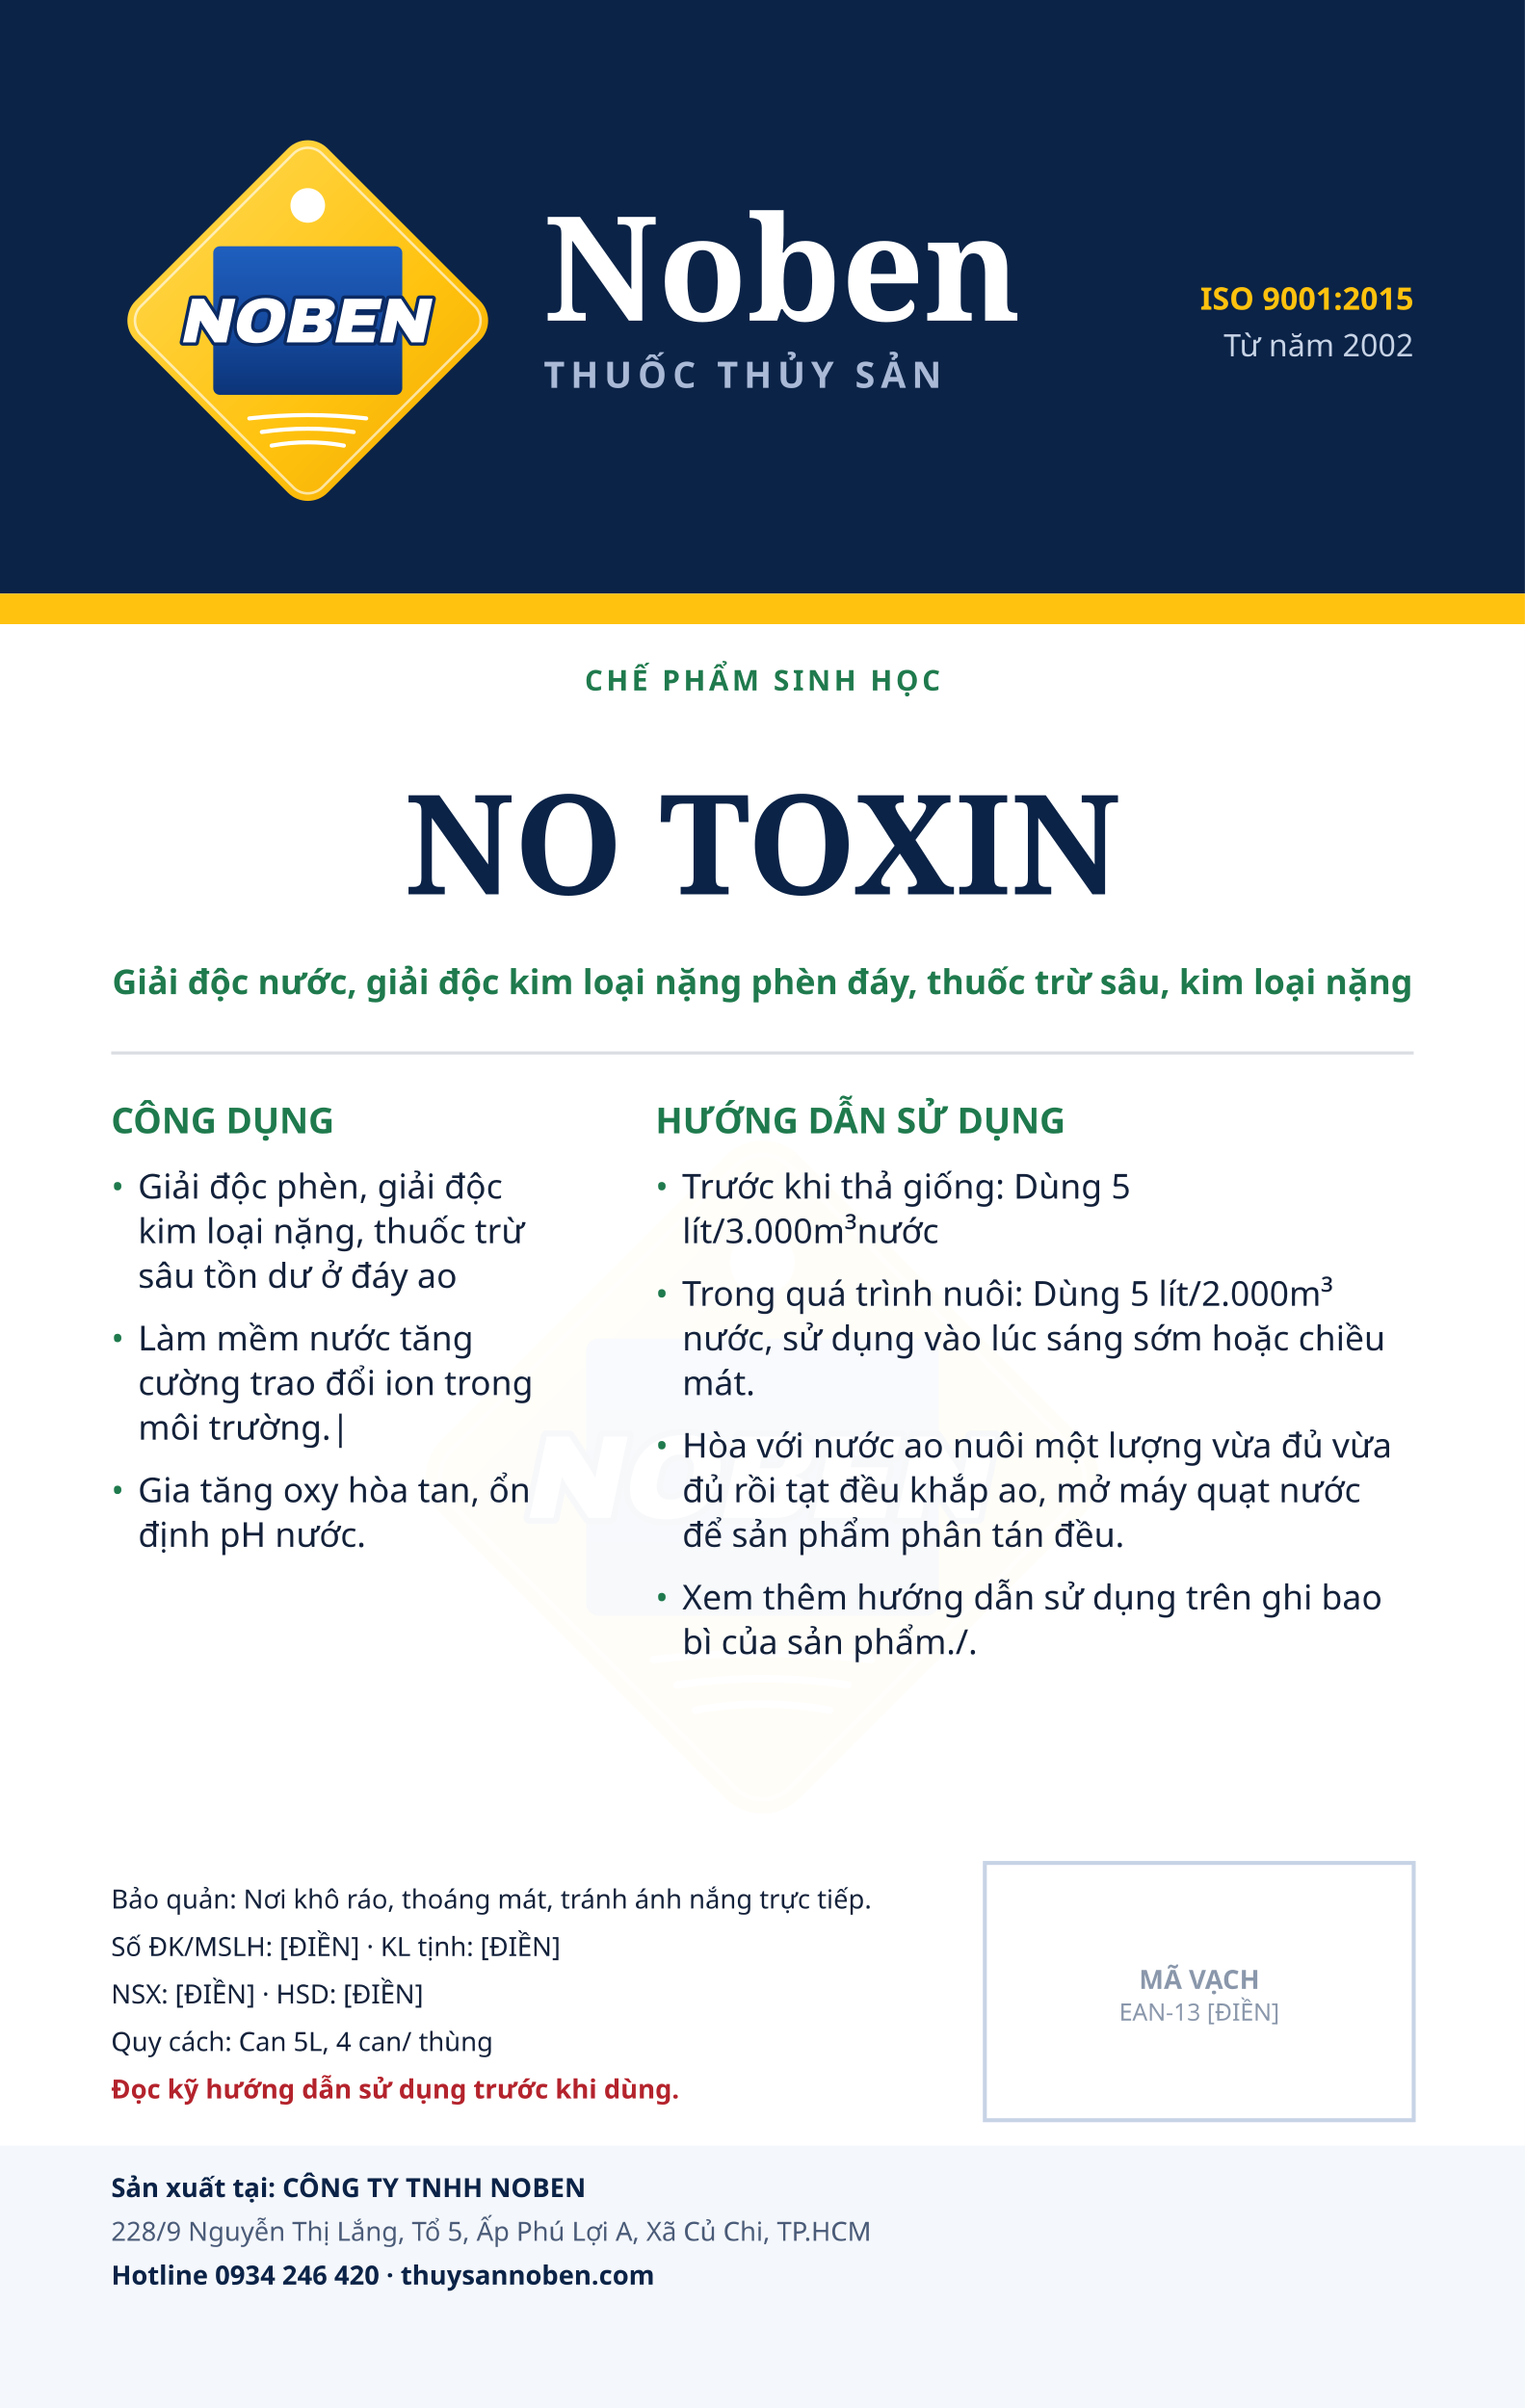
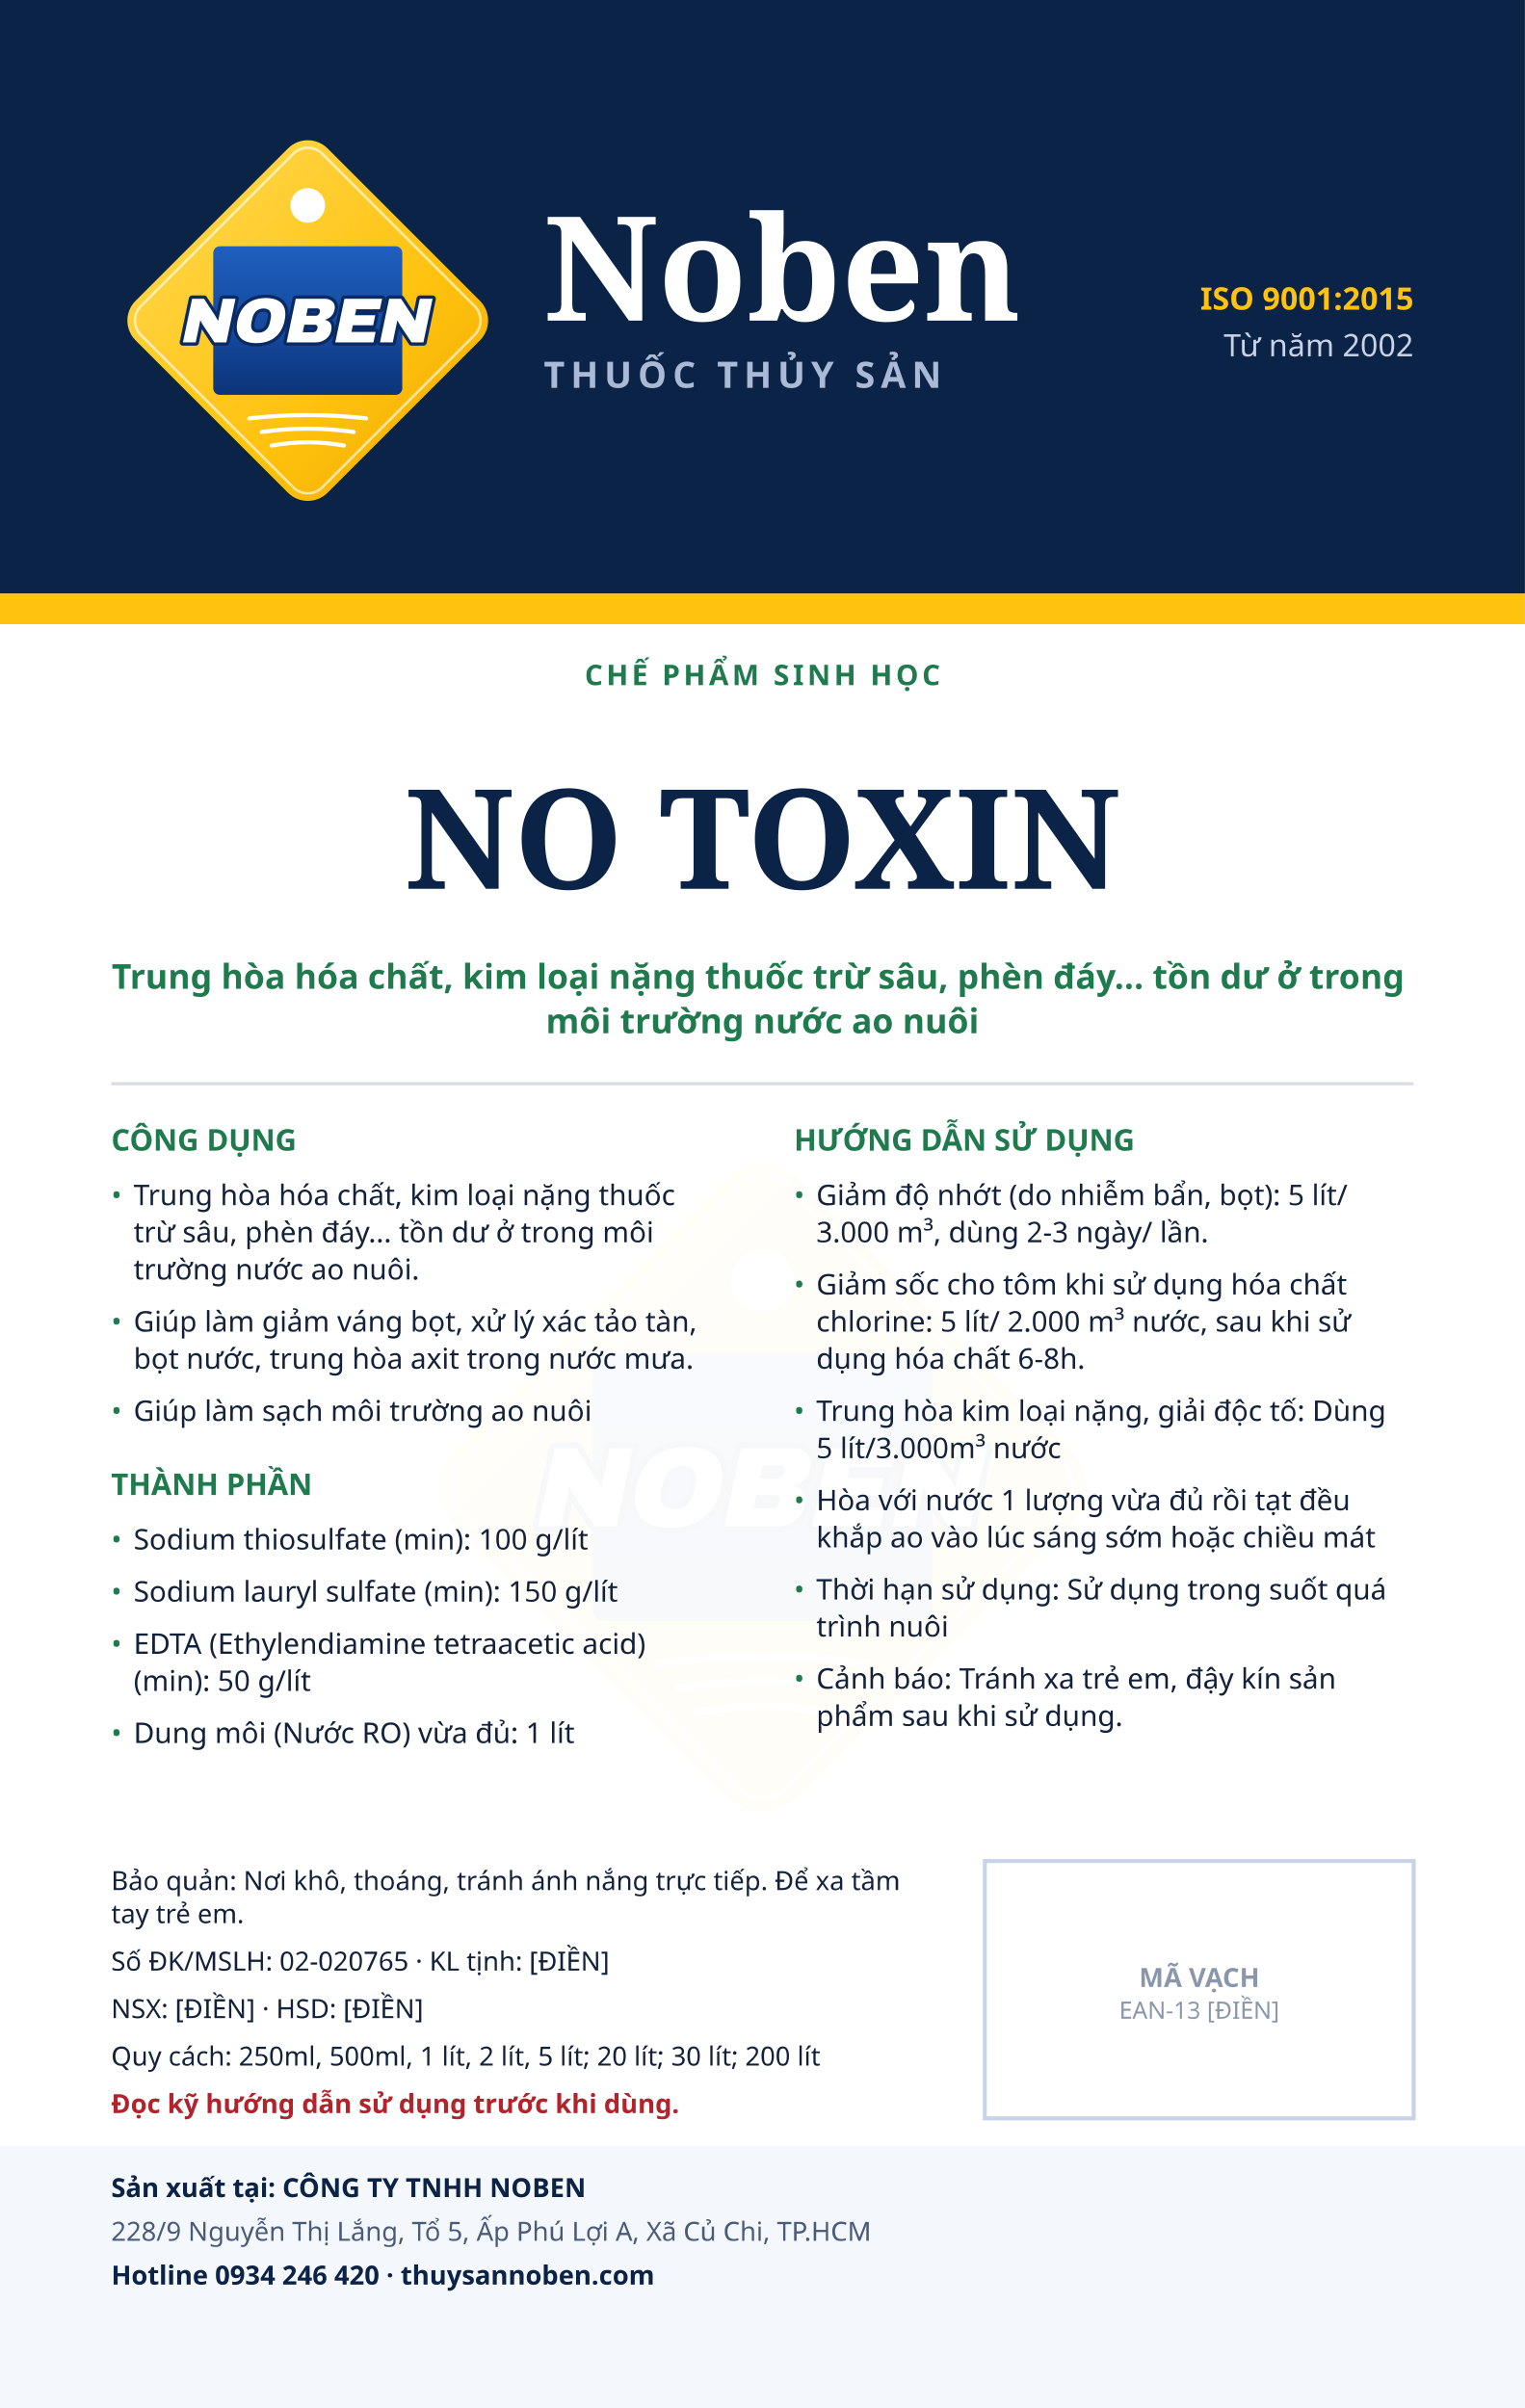
<svg xmlns="http://www.w3.org/2000/svg" xmlns:xlink="http://www.w3.org/1999/xlink" width="96mm" height="151.62mm" viewBox="-3 -3 96 151.62" data-trim="90 145.62" data-tran-le="3" data-an-toan="4">
  <defs>
    <clipPath id="nb-trang-giua">
      <rect x="0" y="36.29" width="90" height="95.81" />
    </clipPath>
  </defs>
  <g id="nen">
    <rect x="-3" y="-3" width="96" height="151.62" fill="#ffffff" />
    <rect x="-3" y="132.1" width="96" height="16.52" fill="#f4f7fb" />
    <g opacity="0.035" clip-path="url(#nb-trang-giua)">
-       <use href="#nb-mark-art" xlink:href="#nb-mark-art" transform="translate(21.92 66.93) scale(0.09015)" />
+       <use href="#nb-mark-art" xlink:href="#nb-mark-art" transform="translate(22.77 68.42) scale(0.08684)" />
    </g>
  </g>
  <g id="dai-thuong-hieu" data-khung="31.23 0 54.77 34.38">
    <rect x="-3" y="-3" width="96" height="37.38" fill="#0b2347" />
    <rect x="-3" y="34.38" width="96" height="1.92" fill="#ffc20e" />
    <text font-family="'Playfair Display ExtraBold', 'Playfair Display', serif" font-weight="800" font-size="9.14" fill="#ffffff" x="31.23" y="17.19">Noben</text>
    <text font-family="'Be Vietnam Pro SemiBold', 'Be Vietnam Pro', sans-serif" font-weight="600" font-size="2.29" fill="#a9b9d6" letter-spacing="0.37" x="31.23" y="21.42">THUỐC THỦY SẢN</text>
    <text font-family="'Be Vietnam Pro SemiBold', 'Be Vietnam Pro', sans-serif" font-weight="600" font-size="1.96" fill="#ffc20e" text-anchor="end" x="86" y="16.5">ISO 9001:2015</text>
    <text font-family="'Be Vietnam Pro', sans-serif" font-weight="400" font-size="1.96" fill="#c7d3e6" text-anchor="end" x="86" y="19.44">Từ năm 2002</text>
  </g>
  <g id="logo">
    <g transform="translate(4 4.81) scale(0.04834)">
      <g id="nb-mark-art">
        <defs>
          <linearGradient id="nb-g" x1="0" y1="0" x2="1" y2="1">
            <stop offset="0" stop-color="#ffdb57" />
            <stop offset=".618" stop-color="#ffc20e" />
            <stop offset="1" stop-color="#f2a900" />
          </linearGradient>
          <linearGradient id="nb-b" x1="0" y1="0" x2="0" y2="1">
            <stop offset="0" stop-color="#1f5fbf" />
            <stop offset=".618" stop-color="#14479a" />
            <stop offset="1" stop-color="#0c3478" />
          </linearGradient>
        </defs>
        <path d="M281.79 31.79 L480.21 230.21 A36.47 36.47 0 0 1 480.21 281.79 L281.79 480.21 A36.47 36.47 0 0 1 230.21 480.21 L31.79 281.79 A36.47 36.47 0 0 1 31.79 230.21 L230.21 31.79 A36.47 36.47 0 0 1 281.79 31.79 Z" fill="url(#nb-g)" />
        <path d="M274.83 38.76 L473.24 237.17 A26.62 26.62 0 0 1 473.24 274.83 L274.83 473.24 A26.62 26.62 0 0 1 237.17 473.24 L38.76 274.83 A26.62 26.62 0 0 1 38.76 237.17 L237.17 38.76 A26.62 26.62 0 0 1 274.83 38.76 Z" fill="none" stroke="#ffffff" stroke-opacity=".618" stroke-width="3.29" />
        <path d="M141.52 159.23 H370.48 A8.61 8.61 0 0 1 379.09 167.84 V344.16 A8.61 8.61 0 0 1 370.48 352.77 H141.52 A8.61 8.61 0 0 1 132.91 344.16 V167.84 A8.61 8.61 0 0 1 141.52 159.23 Z" fill="url(#nb-b)" />
        <circle cx="256" cy="106.02" r="22.54" fill="#ffffff" />
        <g transform="translate(93.46 284.39) scale(0.89704)">
          <g fill="none" stroke="#0a2a63" stroke-width="9.6" stroke-linejoin="round">
            <path transform="translate(-6.81 0)" d="M6.808 0.0 20.1 -63.296H37.396L52.312 -40.572Q52.947 -39.652 53.96 -37.904Q54.973 -36.156 56.022 -34.362Q57.071 -32.568 57.575 -31.464L58.074 -31.648Q58.523 -34.224 59.054 -36.754Q59.586 -39.284 59.856 -40.572L64.628 -63.296H83.12L69.828 0.0H52.624L35.765 -25.3Q34.587 -27.14 33.802 -28.658Q33.017 -30.176 32.295 -31.556L31.796 -31.372Q31.521 -29.624 31.154 -27.876Q30.787 -26.128 30.613 -25.3L25.3 0.0Z " />
            <path transform="translate(-7.2 0)" d="M113.676 1.104Q102.912 1.104 96.049 -2.576Q89.186 -6.256 86.674 -13.57Q84.162 -20.884 86.422 -31.648Q88.702 -42.504 94.276 -49.772Q99.85 -57.04 108.259 -60.72Q116.668 -64.4 127.432 -64.4Q138.288 -64.4 145.151 -60.72Q152.014 -57.04 154.536 -49.772Q157.058 -42.504 154.778 -31.648Q152.518 -20.884 146.934 -13.57Q141.35 -6.256 132.941 -2.576Q124.532 1.104 113.676 1.104ZM116.864 -14.076Q120.176 -14.076 122.928 -15.134Q125.68 -16.192 127.788 -18.124Q129.896 -20.056 131.294 -22.77Q132.692 -25.484 133.368 -28.704L134.604 -34.592Q135.281 -37.812 135.022 -40.526Q134.764 -43.24 133.468 -45.172Q132.172 -47.104 129.864 -48.162Q127.556 -49.22 124.244 -49.22Q120.932 -49.22 118.18 -48.162Q115.428 -47.104 113.366 -45.172Q111.304 -43.24 109.906 -40.526Q108.509 -37.812 107.832 -34.592L106.596 -28.704Q105.92 -25.484 106.178 -22.77Q106.436 -20.056 107.686 -18.124Q108.936 -16.192 111.244 -15.134Q113.552 -14.076 116.864 -14.076Z " />
            <path transform="translate(-7.59 0)" d="M158.08 0.0 171.372 -63.296H213.508Q218.292 -63.296 221.833 -61.318Q225.373 -59.34 227.031 -55.844Q228.689 -52.348 227.723 -47.748Q226.757 -43.148 224.667 -40.204Q222.577 -37.26 219.827 -35.558Q217.078 -33.856 214.052 -33.028L213.975 -32.66Q217.132 -31.924 219.469 -30.13Q221.807 -28.336 222.786 -25.116Q223.766 -21.896 222.704 -16.836Q221.641 -11.776 218.365 -8.004Q215.089 -4.232 210.504 -2.116Q205.92 0.0 200.768 0.0ZM181.503 -14.72H196.959Q199.075 -14.72 200.672 -16.192Q202.269 -17.664 202.888 -20.608Q203.177 -21.988 202.821 -23.138Q202.464 -24.288 201.542 -24.932Q200.619 -25.576 199.239 -25.576H183.783ZM186.526 -38.64H200.51Q201.982 -38.64 203.139 -39.33Q204.296 -40.02 205.165 -41.308Q206.033 -42.596 206.439 -44.528Q206.864 -46.552 205.783 -47.978Q204.703 -49.404 202.771 -49.404H188.787Z " />
            <path transform="translate(-7.8 0)" d="M228.932 0.0 242.224 -63.296H296.964L293.776 -48.116H259.368L257.533 -39.376H286.973L283.92 -24.84H254.48L252.452 -15.18H287.504L284.316 0.0Z " />
            <path transform="translate(-8 0)" d="M294.08 0.0 307.372 -63.296H324.668L339.584 -40.572Q340.219 -39.652 341.232 -37.904Q342.245 -36.156 343.294 -34.362Q344.343 -32.568 344.847 -31.464L345.346 -31.648Q345.795 -34.224 346.326 -36.754Q346.858 -39.284 347.128 -40.572L351.9 -63.296H370.392L357.1 0.0H339.896L323.037 -25.3Q321.859 -27.14 321.074 -28.658Q320.289 -30.176 319.567 -31.556L319.068 -31.372Q318.793 -29.624 318.426 -27.876Q318.059 -26.128 317.885 -25.3L312.572 0.0Z" />
          </g>
          <g fill="#ffffff">
            <path transform="translate(-6.81 0)" d="M6.808 0.0 20.1 -63.296H37.396L52.312 -40.572Q52.947 -39.652 53.96 -37.904Q54.973 -36.156 56.022 -34.362Q57.071 -32.568 57.575 -31.464L58.074 -31.648Q58.523 -34.224 59.054 -36.754Q59.586 -39.284 59.856 -40.572L64.628 -63.296H83.12L69.828 0.0H52.624L35.765 -25.3Q34.587 -27.14 33.802 -28.658Q33.017 -30.176 32.295 -31.556L31.796 -31.372Q31.521 -29.624 31.154 -27.876Q30.787 -26.128 30.613 -25.3L25.3 0.0Z " />
            <path transform="translate(-7.2 0)" d="M113.676 1.104Q102.912 1.104 96.049 -2.576Q89.186 -6.256 86.674 -13.57Q84.162 -20.884 86.422 -31.648Q88.702 -42.504 94.276 -49.772Q99.85 -57.04 108.259 -60.72Q116.668 -64.4 127.432 -64.4Q138.288 -64.4 145.151 -60.72Q152.014 -57.04 154.536 -49.772Q157.058 -42.504 154.778 -31.648Q152.518 -20.884 146.934 -13.57Q141.35 -6.256 132.941 -2.576Q124.532 1.104 113.676 1.104ZM116.864 -14.076Q120.176 -14.076 122.928 -15.134Q125.68 -16.192 127.788 -18.124Q129.896 -20.056 131.294 -22.77Q132.692 -25.484 133.368 -28.704L134.604 -34.592Q135.281 -37.812 135.022 -40.526Q134.764 -43.24 133.468 -45.172Q132.172 -47.104 129.864 -48.162Q127.556 -49.22 124.244 -49.22Q120.932 -49.22 118.18 -48.162Q115.428 -47.104 113.366 -45.172Q111.304 -43.24 109.906 -40.526Q108.509 -37.812 107.832 -34.592L106.596 -28.704Q105.92 -25.484 106.178 -22.77Q106.436 -20.056 107.686 -18.124Q108.936 -16.192 111.244 -15.134Q113.552 -14.076 116.864 -14.076Z " />
            <path transform="translate(-7.59 0)" d="M158.08 0.0 171.372 -63.296H213.508Q218.292 -63.296 221.833 -61.318Q225.373 -59.34 227.031 -55.844Q228.689 -52.348 227.723 -47.748Q226.757 -43.148 224.667 -40.204Q222.577 -37.26 219.827 -35.558Q217.078 -33.856 214.052 -33.028L213.975 -32.66Q217.132 -31.924 219.469 -30.13Q221.807 -28.336 222.786 -25.116Q223.766 -21.896 222.704 -16.836Q221.641 -11.776 218.365 -8.004Q215.089 -4.232 210.504 -2.116Q205.92 0.0 200.768 0.0ZM181.503 -14.72H196.959Q199.075 -14.72 200.672 -16.192Q202.269 -17.664 202.888 -20.608Q203.177 -21.988 202.821 -23.138Q202.464 -24.288 201.542 -24.932Q200.619 -25.576 199.239 -25.576H183.783ZM186.526 -38.64H200.51Q201.982 -38.64 203.139 -39.33Q204.296 -40.02 205.165 -41.308Q206.033 -42.596 206.439 -44.528Q206.864 -46.552 205.783 -47.978Q204.703 -49.404 202.771 -49.404H188.787Z " />
            <path transform="translate(-7.8 0)" d="M228.932 0.0 242.224 -63.296H296.964L293.776 -48.116H259.368L257.533 -39.376H286.973L283.92 -24.84H254.48L252.452 -15.18H287.504L284.316 0.0Z " />
            <path transform="translate(-8 0)" d="M294.08 0.0 307.372 -63.296H324.668L339.584 -40.572Q340.219 -39.652 341.232 -37.904Q342.245 -36.156 343.294 -34.362Q344.343 -32.568 344.847 -31.464L345.346 -31.648Q345.795 -34.224 346.326 -36.754Q346.858 -39.284 347.128 -40.572L351.9 -63.296H370.392L357.1 0.0H339.896L323.037 -25.3Q321.859 -27.14 321.074 -28.658Q320.289 -30.176 319.567 -31.556L319.068 -31.372Q318.793 -29.624 318.426 -27.876Q318.059 -26.128 317.885 -25.3L312.572 0.0Z" />
          </g>
        </g>
        <path d="M179.92 383.41 Q256 374.8 332.08 383.41 M196.19 401.13 Q256 392.52 315.81 401.13 M208.98 418.85 Q256 410.24 303.02 418.85" fill="none" stroke="#ffffff" stroke-width="5.32" stroke-linecap="round" />
      </g>
    </g>
  </g>
-   <g id="ten-san-pham" data-khung="4 36.29 82 29.42">
+   <g id="ten-san-pham" data-khung="4 36.29 82 30.96">
    <text font-family="'Be Vietnam Pro SemiBold', 'Be Vietnam Pro', sans-serif" font-weight="600" font-size="1.8" fill="#1f7a4d" text-anchor="middle" letter-spacing="0.22">
-       <tspan x="45" y="40.48">CHẾ PHẨM SINH HỌC</tspan>
+       <tspan x="45" y="40.14">CHẾ PHẨM SINH HỌC</tspan>
    </text>
    <text font-family="'Playfair Display ExtraBold', 'Playfair Display', serif" font-weight="800" font-size="8.74" fill="#0b2347" text-anchor="middle">
-       <tspan x="45" y="53.31">NO TOXIN</tspan>
+       <tspan x="45" y="52.96">NO TOXIN</tspan>
    </text>
    <text font-family="'Be Vietnam Pro SemiBold', 'Be Vietnam Pro', sans-serif" font-weight="600" font-size="2.16" fill="#1f7a4d" text-anchor="middle">
-       <tspan x="45" y="59.6">Giải độc nước, giải độc kim loại nặng phèn đáy, thuốc trừ sâu, kim loại nặng</tspan>
+       <tspan x="45" y="59.26">Trung hòa hóa chất, kim loại nặng thuốc trừ sâu, phèn đáy... tồn dư ở trong</tspan>
+       <tspan x="45" y="62.06">môi trường nước ao nuôi</tspan>
    </text>
  </g>
-   <g id="cong-dung" data-khung="4 65.72 29.51 29.27">
-     <line x1="4" y1="63.3" x2="86" y2="63.3" stroke="#0b2347" stroke-opacity="0.15" stroke-width="0.2" />
-     <text font-family="'Be Vietnam Pro SemiBold', 'Be Vietnam Pro', sans-serif" font-weight="600" font-size="2.25" fill="#1f7a4d">
-       <tspan x="4" y="68.36">CÔNG DỤNG</tspan>
+   <g id="cong-dung" data-khung="4 67.25 39.02 19.7">
+     <line x1="4" y1="65.24" x2="86" y2="65.24" stroke="#0b2347" stroke-opacity="0.15" stroke-width="0.2" />
+     <text font-family="'Be Vietnam Pro SemiBold', 'Be Vietnam Pro', sans-serif" font-weight="600" font-size="1.87" fill="#1f7a4d">
+       <tspan x="4" y="69.45">CÔNG DỤNG</tspan>
    </text>
-     <text font-family="'Be Vietnam Pro', sans-serif" font-weight="400" font-size="2.16" fill="#1f7a4d" x="4" y="72.47">•</text>
-     <text font-family="'Be Vietnam Pro', sans-serif" font-weight="400" font-size="2.16" fill="#13213a">
-       <tspan x="5.69" y="72.47">Giải độc phèn, giải độc</tspan>
-       <tspan x="5.69" y="75.28">kim loại nặng, thuốc trừ</tspan>
-       <tspan x="5.69" y="78.09">sâu tồn dư ở đáy ao</tspan>
+     <text font-family="'Be Vietnam Pro', sans-serif" font-weight="400" font-size="1.8" fill="#1f7a4d" x="4" y="72.88">•</text>
+     <text font-family="'Be Vietnam Pro', sans-serif" font-weight="400" font-size="1.8" fill="#13213a">
+       <tspan x="5.41" y="72.88">Trung hòa hóa chất, kim loại nặng thuốc</tspan>
+       <tspan x="5.41" y="75.22">trừ sâu, phèn đáy... tồn dư ở trong môi</tspan>
+       <tspan x="5.41" y="77.56">trường nước ao nuôi.</tspan>
    </text>
-     <text font-family="'Be Vietnam Pro', sans-serif" font-weight="400" font-size="2.16" fill="#1f7a4d" x="4" y="82.03">•</text>
-     <text font-family="'Be Vietnam Pro', sans-serif" font-weight="400" font-size="2.16" fill="#13213a">
-       <tspan x="5.69" y="82.03">Làm mềm nước tăng</tspan>
-       <tspan x="5.69" y="84.84">cường trao đổi ion trong</tspan>
-       <tspan x="5.69" y="87.65">môi trường.|</tspan>
+     <text font-family="'Be Vietnam Pro', sans-serif" font-weight="400" font-size="1.8" fill="#1f7a4d" x="4" y="80.84">•</text>
+     <text font-family="'Be Vietnam Pro', sans-serif" font-weight="400" font-size="1.8" fill="#13213a">
+       <tspan x="5.41" y="80.84">Giúp làm giảm váng bọt, xử lý xác tảo tàn,</tspan>
+       <tspan x="5.41" y="83.18">bọt nước, trung hòa axit trong nước mưa.</tspan>
    </text>
-     <text font-family="'Be Vietnam Pro', sans-serif" font-weight="400" font-size="2.16" fill="#1f7a4d" x="4" y="91.59">•</text>
-     <text font-family="'Be Vietnam Pro', sans-serif" font-weight="400" font-size="2.16" fill="#13213a">
-       <tspan x="5.69" y="91.59">Gia tăng oxy hòa tan, ổn</tspan>
-       <tspan x="5.69" y="94.4">định pH nước.</tspan>
+     <text font-family="'Be Vietnam Pro', sans-serif" font-weight="400" font-size="1.8" fill="#1f7a4d" x="4" y="86.47">•</text>
+     <text font-family="'Be Vietnam Pro', sans-serif" font-weight="400" font-size="1.8" fill="#13213a">
+       <tspan x="5.41" y="86.47">Giúp làm sạch môi trường ao nuôi</tspan>
    </text>
  </g>
-   <g id="huong-dan" data-khung="38.26 65.72 47.74 36.02">
-     <text font-family="'Be Vietnam Pro SemiBold', 'Be Vietnam Pro', sans-serif" font-weight="600" font-size="2.25" fill="#1f7a4d">
-       <tspan x="38.26" y="68.36">HƯỚNG DẪN SỬ DỤNG</tspan>
+   <g id="huong-dan" data-khung="46.98 67.25 39.02 38.91">
+     <text font-family="'Be Vietnam Pro SemiBold', 'Be Vietnam Pro', sans-serif" font-weight="600" font-size="1.87" fill="#1f7a4d">
+       <tspan x="46.98" y="69.45">HƯỚNG DẪN SỬ DỤNG</tspan>
    </text>
-     <text font-family="'Be Vietnam Pro', sans-serif" font-weight="400" font-size="2.16" fill="#1f7a4d" x="38.26" y="72.47">•</text>
-     <text font-family="'Be Vietnam Pro', sans-serif" font-weight="400" font-size="2.16" fill="#13213a">
-       <tspan x="39.95" y="72.47">Trước khi thả giống: Dùng 5</tspan>
-       <tspan x="39.95" y="75.28">lít/3.000m³nước</tspan>
+     <text font-family="'Be Vietnam Pro', sans-serif" font-weight="400" font-size="1.8" fill="#1f7a4d" x="46.98" y="72.88">•</text>
+     <text font-family="'Be Vietnam Pro', sans-serif" font-weight="400" font-size="1.8" fill="#13213a">
+       <tspan x="48.39" y="72.88">Giảm độ nhớt (do nhiễm bẩn, bọt): 5 lít/</tspan>
+       <tspan x="48.39" y="75.22">3.000 m³, dùng 2-3 ngày/ lần.</tspan>
    </text>
-     <text font-family="'Be Vietnam Pro', sans-serif" font-weight="400" font-size="2.16" fill="#1f7a4d" x="38.26" y="79.22">•</text>
-     <text font-family="'Be Vietnam Pro', sans-serif" font-weight="400" font-size="2.16" fill="#13213a">
-       <tspan x="39.95" y="79.22">Trong quá trình nuôi: Dùng 5 lít/2.000m³</tspan>
-       <tspan x="39.95" y="82.03">nước, sử dụng vào lúc sáng sớm hoặc chiều</tspan>
-       <tspan x="39.95" y="84.84">mát.</tspan>
+     <text font-family="'Be Vietnam Pro', sans-serif" font-weight="400" font-size="1.8" fill="#1f7a4d" x="46.98" y="78.51">•</text>
+     <text font-family="'Be Vietnam Pro', sans-serif" font-weight="400" font-size="1.8" fill="#13213a">
+       <tspan x="48.39" y="78.51">Giảm sốc cho tôm khi sử dụng hóa chất</tspan>
+       <tspan x="48.39" y="80.84">chlorine: 5 lít/ 2.000 m³ nước, sau khi sử</tspan>
+       <tspan x="48.39" y="83.18">dụng hóa chất 6-8h.</tspan>
    </text>
-     <text font-family="'Be Vietnam Pro', sans-serif" font-weight="400" font-size="2.16" fill="#1f7a4d" x="38.26" y="88.78">•</text>
-     <text font-family="'Be Vietnam Pro', sans-serif" font-weight="400" font-size="2.16" fill="#13213a">
-       <tspan x="39.95" y="88.78">Hòa với nước ao nuôi một lượng vừa đủ vừa</tspan>
-       <tspan x="39.95" y="91.59">đủ rồi tạt đều khắp ao, mở máy quạt nước</tspan>
-       <tspan x="39.95" y="94.4">để sản phẩm phân tán đều.</tspan>
+     <text font-family="'Be Vietnam Pro', sans-serif" font-weight="400" font-size="1.8" fill="#1f7a4d" x="46.98" y="86.47">•</text>
+     <text font-family="'Be Vietnam Pro', sans-serif" font-weight="400" font-size="1.8" fill="#13213a">
+       <tspan x="48.39" y="86.47">Trung hòa kim loại nặng, giải độc tố: Dùng</tspan>
+       <tspan x="48.39" y="88.81">5 lít/3.000m³ nước</tspan>
    </text>
-     <text font-family="'Be Vietnam Pro', sans-serif" font-weight="400" font-size="2.16" fill="#1f7a4d" x="38.26" y="98.34">•</text>
-     <text font-family="'Be Vietnam Pro', sans-serif" font-weight="400" font-size="2.16" fill="#13213a">
-       <tspan x="39.95" y="98.34">Xem thêm hướng dẫn sử dụng trên ghi bao</tspan>
-       <tspan x="39.95" y="101.15">bì của sản phẩm./.</tspan>
+     <text font-family="'Be Vietnam Pro', sans-serif" font-weight="400" font-size="1.8" fill="#1f7a4d" x="46.98" y="92.09">•</text>
+     <text font-family="'Be Vietnam Pro', sans-serif" font-weight="400" font-size="1.8" fill="#13213a">
+       <tspan x="48.39" y="92.09">Hòa với nước 1 lượng vừa đủ rồi tạt đều</tspan>
+       <tspan x="48.39" y="94.43">khắp ao vào lúc sáng sớm hoặc chiều mát</tspan>
+     </text>
+     <text font-family="'Be Vietnam Pro', sans-serif" font-weight="400" font-size="1.8" fill="#1f7a4d" x="46.98" y="97.71">•</text>
+     <text font-family="'Be Vietnam Pro', sans-serif" font-weight="400" font-size="1.8" fill="#13213a">
+       <tspan x="48.39" y="97.71">Thời hạn sử dụng: Sử dụng trong suốt quá</tspan>
+       <tspan x="48.39" y="100.05">trình nuôi</tspan>
+     </text>
+     <text font-family="'Be Vietnam Pro', sans-serif" font-weight="400" font-size="1.8" fill="#1f7a4d" x="46.98" y="103.33">•</text>
+     <text font-family="'Be Vietnam Pro', sans-serif" font-weight="400" font-size="1.8" fill="#13213a">
+       <tspan x="48.39" y="103.33">Cảnh báo: Tránh xa trẻ em, đậy kín sản</tspan>
+       <tspan x="48.39" y="105.67">phẩm sau khi sử dụng.</tspan>
    </text>
  </g>
-   <g id="thanh-phan">
- </g>
-   <g id="phap-ly" data-khung="4 114.3 82 27.32">
+   <g id="thanh-phan" data-khung="4 88.93 39.02 18.3">
+     <text font-family="'Be Vietnam Pro SemiBold', 'Be Vietnam Pro', sans-serif" font-weight="600" font-size="1.87" fill="#1f7a4d">
+       <tspan x="4" y="91.13">THÀNH PHẦN</tspan>
+     </text>
+     <text font-family="'Be Vietnam Pro', sans-serif" font-weight="400" font-size="1.8" fill="#1f7a4d" x="4" y="94.56">•</text>
+     <text font-family="'Be Vietnam Pro', sans-serif" font-weight="400" font-size="1.8" fill="#13213a">
+       <tspan x="5.41" y="94.56">Sodium thiosulfate (min): 100 g/lít</tspan>
+     </text>
+     <text font-family="'Be Vietnam Pro', sans-serif" font-weight="400" font-size="1.8" fill="#1f7a4d" x="4" y="97.84">•</text>
+     <text font-family="'Be Vietnam Pro', sans-serif" font-weight="400" font-size="1.8" fill="#13213a">
+       <tspan x="5.41" y="97.84">Sodium lauryl sulfate (min): 150 g/lít</tspan>
+     </text>
+     <text font-family="'Be Vietnam Pro', sans-serif" font-weight="400" font-size="1.8" fill="#1f7a4d" x="4" y="101.13">•</text>
+     <text font-family="'Be Vietnam Pro', sans-serif" font-weight="400" font-size="1.8" fill="#13213a">
+       <tspan x="5.41" y="101.13">EDTA (Ethylendiamine tetraacetic acid)</tspan>
+       <tspan x="5.41" y="103.47">(min): 50 g/lít</tspan>
+     </text>
+     <text font-family="'Be Vietnam Pro', sans-serif" font-weight="400" font-size="1.8" fill="#1f7a4d" x="4" y="106.75">•</text>
+     <text font-family="'Be Vietnam Pro', sans-serif" font-weight="400" font-size="1.8" fill="#13213a">
+       <tspan x="5.41" y="106.75">Dung môi (Nước RO) vừa đủ: 1 lít</tspan>
+     </text>
+   </g>
+   <g id="phap-ly" data-khung="4 114.06 82 27.56">
    <text font-family="'Be Vietnam Pro', sans-serif" font-weight="400" font-size="1.66" fill="#13213a">
-       <tspan x="4" y="117.17">Bảo quản: Nơi khô ráo, thoáng mát, tránh ánh nắng trực tiếp.</tspan>
+       <tspan x="4" y="116.01">Bảo quản: Nơi khô, thoáng, tránh ánh nắng trực tiếp. Để xa tầm</tspan>
+       <tspan x="4" y="118.09">tay trẻ em.</tspan>
    </text>
    <text font-family="'Be Vietnam Pro', sans-serif" font-weight="400" font-size="1.66" fill="#13213a">
-       <tspan x="4" y="120.16">Số ĐK/MSLH: [ĐIỀN] · KL tịnh: [ĐIỀN]</tspan>
+       <tspan x="4" y="121.08">Số ĐK/MSLH: 02-020765 · KL tịnh: [ĐIỀN]</tspan>
    </text>
    <text font-family="'Be Vietnam Pro', sans-serif" font-weight="400" font-size="1.66" fill="#13213a">
-       <tspan x="4" y="123.15">NSX: [ĐIỀN] · HSD: [ĐIỀN]</tspan>
+       <tspan x="4" y="124.07">NSX: [ĐIỀN] · HSD: [ĐIỀN]</tspan>
    </text>
    <text font-family="'Be Vietnam Pro', sans-serif" font-weight="400" font-size="1.66" fill="#13213a">
-       <tspan x="4" y="126.14">Quy cách: Can 5L, 4 can/ thùng</tspan>
+       <tspan x="4" y="127.06">Quy cách: 250ml, 500ml, 1 lít, 2 lít, 5 lít; 20 lít; 30 lít; 200 lít</tspan>
    </text>
    <text font-family="'Be Vietnam Pro SemiBold', 'Be Vietnam Pro', sans-serif" font-weight="600" font-size="1.66" fill="#b4232c">
-       <tspan x="4" y="129.13">Đọc kỹ hướng dẫn sử dụng trước khi dùng.</tspan>
+       <tspan x="4" y="130.05">Đọc kỹ hướng dẫn sử dụng trước khi dùng.</tspan>
    </text>
    <text font-family="'Be Vietnam Pro SemiBold', 'Be Vietnam Pro', sans-serif" font-weight="600" font-size="1.66" fill="#0b2347">
      <tspan x="4" y="135.34">Sản xuất tại: CÔNG TY TNHH NOBEN</tspan>
    </text>
    <text font-family="'Be Vietnam Pro', sans-serif" font-weight="400" font-size="1.66" fill="#4a5b78">
      <tspan x="4" y="138.09">228/9 Nguyễn Thị Lắng, Tổ 5, Ấp Phú Lợi A, Xã Củ Chi, TP.HCM</tspan>
    </text>
    <text font-family="'Be Vietnam Pro SemiBold', 'Be Vietnam Pro', sans-serif" font-weight="600" font-size="1.66" fill="#0b2347">
      <tspan x="4" y="140.85">Hotline 0934 246 420 · thuysannoben.com</tspan>
    </text>
  </g>
-   <g id="ma-vach" data-khung="59 114.3 27 16.2">
-     <rect x="59" y="114.3" width="27" height="16.2" fill="#ffffff" stroke="#c7d3e6" stroke-width="0.25" />
-     <text font-family="'Be Vietnam Pro SemiBold', 'Be Vietnam Pro', sans-serif" font-weight="600" font-size="1.66" fill="#8a97ab" text-anchor="middle" x="72.5" y="122.23">MÃ VẠCH</text>
-     <text font-family="'Be Vietnam Pro', sans-serif" font-weight="400" font-size="1.5" fill="#8a97ab" text-anchor="middle" x="72.5" y="124.23">EAN-13 [ĐIỀN]</text>
+   <g id="ma-vach" data-khung="59 114.18 27 16.2">
+     <rect x="59" y="114.18" width="27" height="16.2" fill="#ffffff" stroke="#c7d3e6" stroke-width="0.25" />
+     <text font-family="'Be Vietnam Pro SemiBold', 'Be Vietnam Pro', sans-serif" font-weight="600" font-size="1.66" fill="#8a97ab" text-anchor="middle" x="72.5" y="122.11">MÃ VẠCH</text>
+     <text font-family="'Be Vietnam Pro', sans-serif" font-weight="400" font-size="1.5" fill="#8a97ab" text-anchor="middle" x="72.5" y="124.11">EAN-13 [ĐIỀN]</text>
  </g>
  <g id="vung-an-toan" display="none">
    <rect x="-3" y="-3" width="96" height="151.62" fill="none" stroke="#e6007e" stroke-width="0.2" />
    <rect x="0" y="0" width="90" height="145.62" fill="none" stroke="#00a0e9" stroke-width="0.25" />
    <rect x="4" y="4" width="82" height="137.62" fill="none" stroke="#2fb34a" stroke-width="0.2" stroke-dasharray="1 1" />
    <line x1="0" y1="90" x2="90" y2="90" stroke="#ffc20e" stroke-width="0.2" stroke-dasharray="2 1" />
  </g>
</svg>
